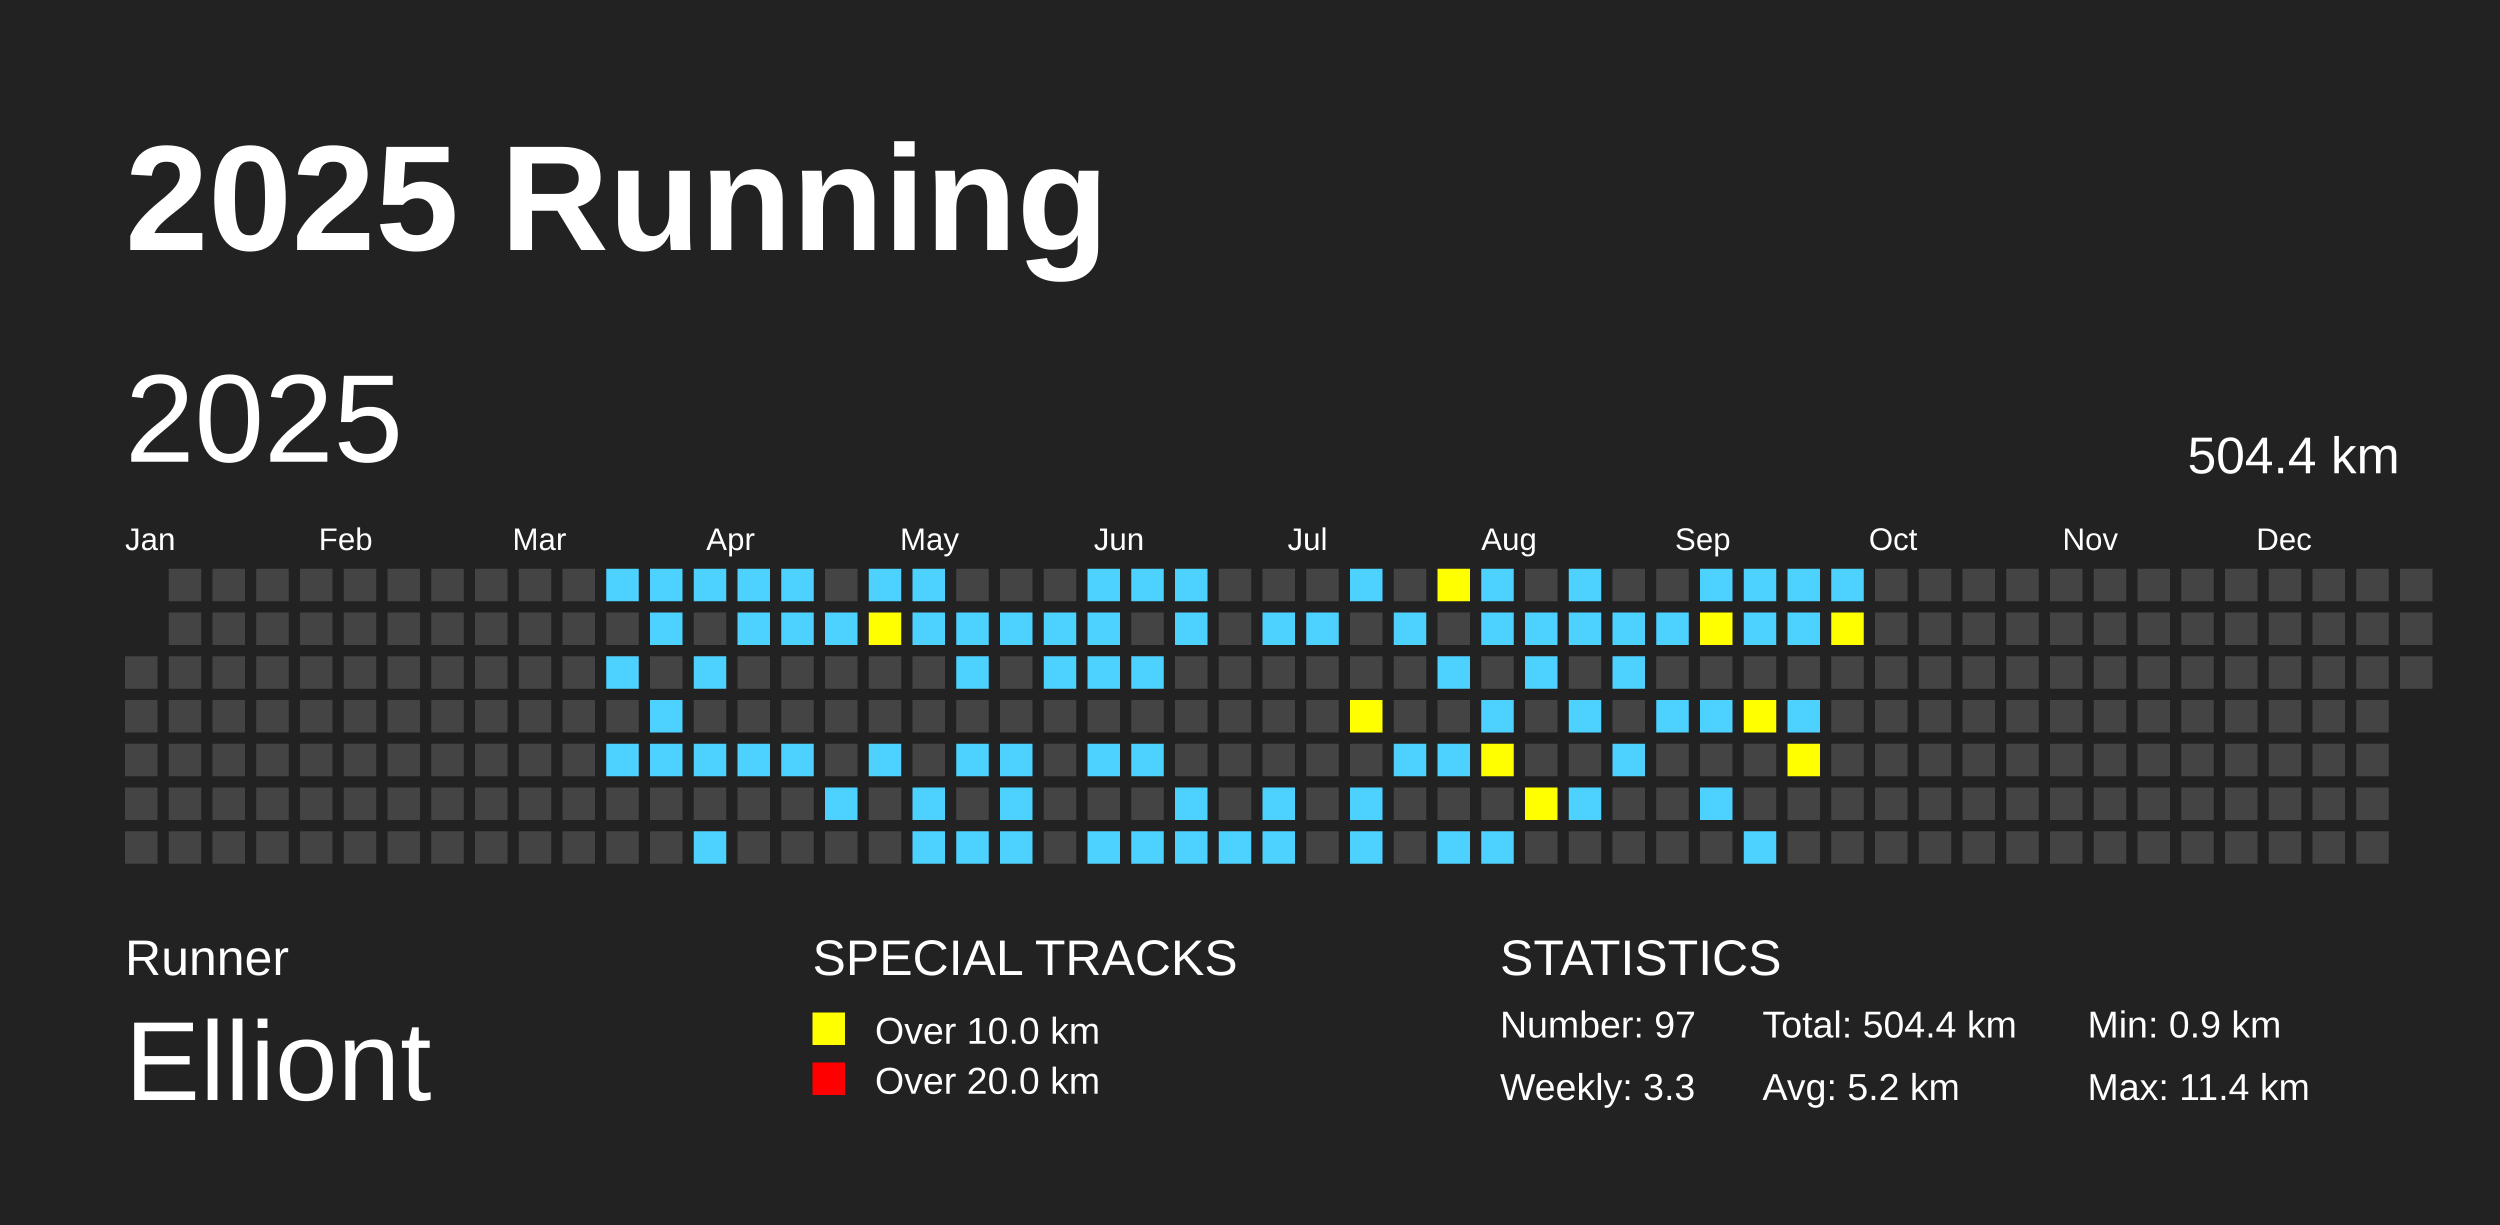
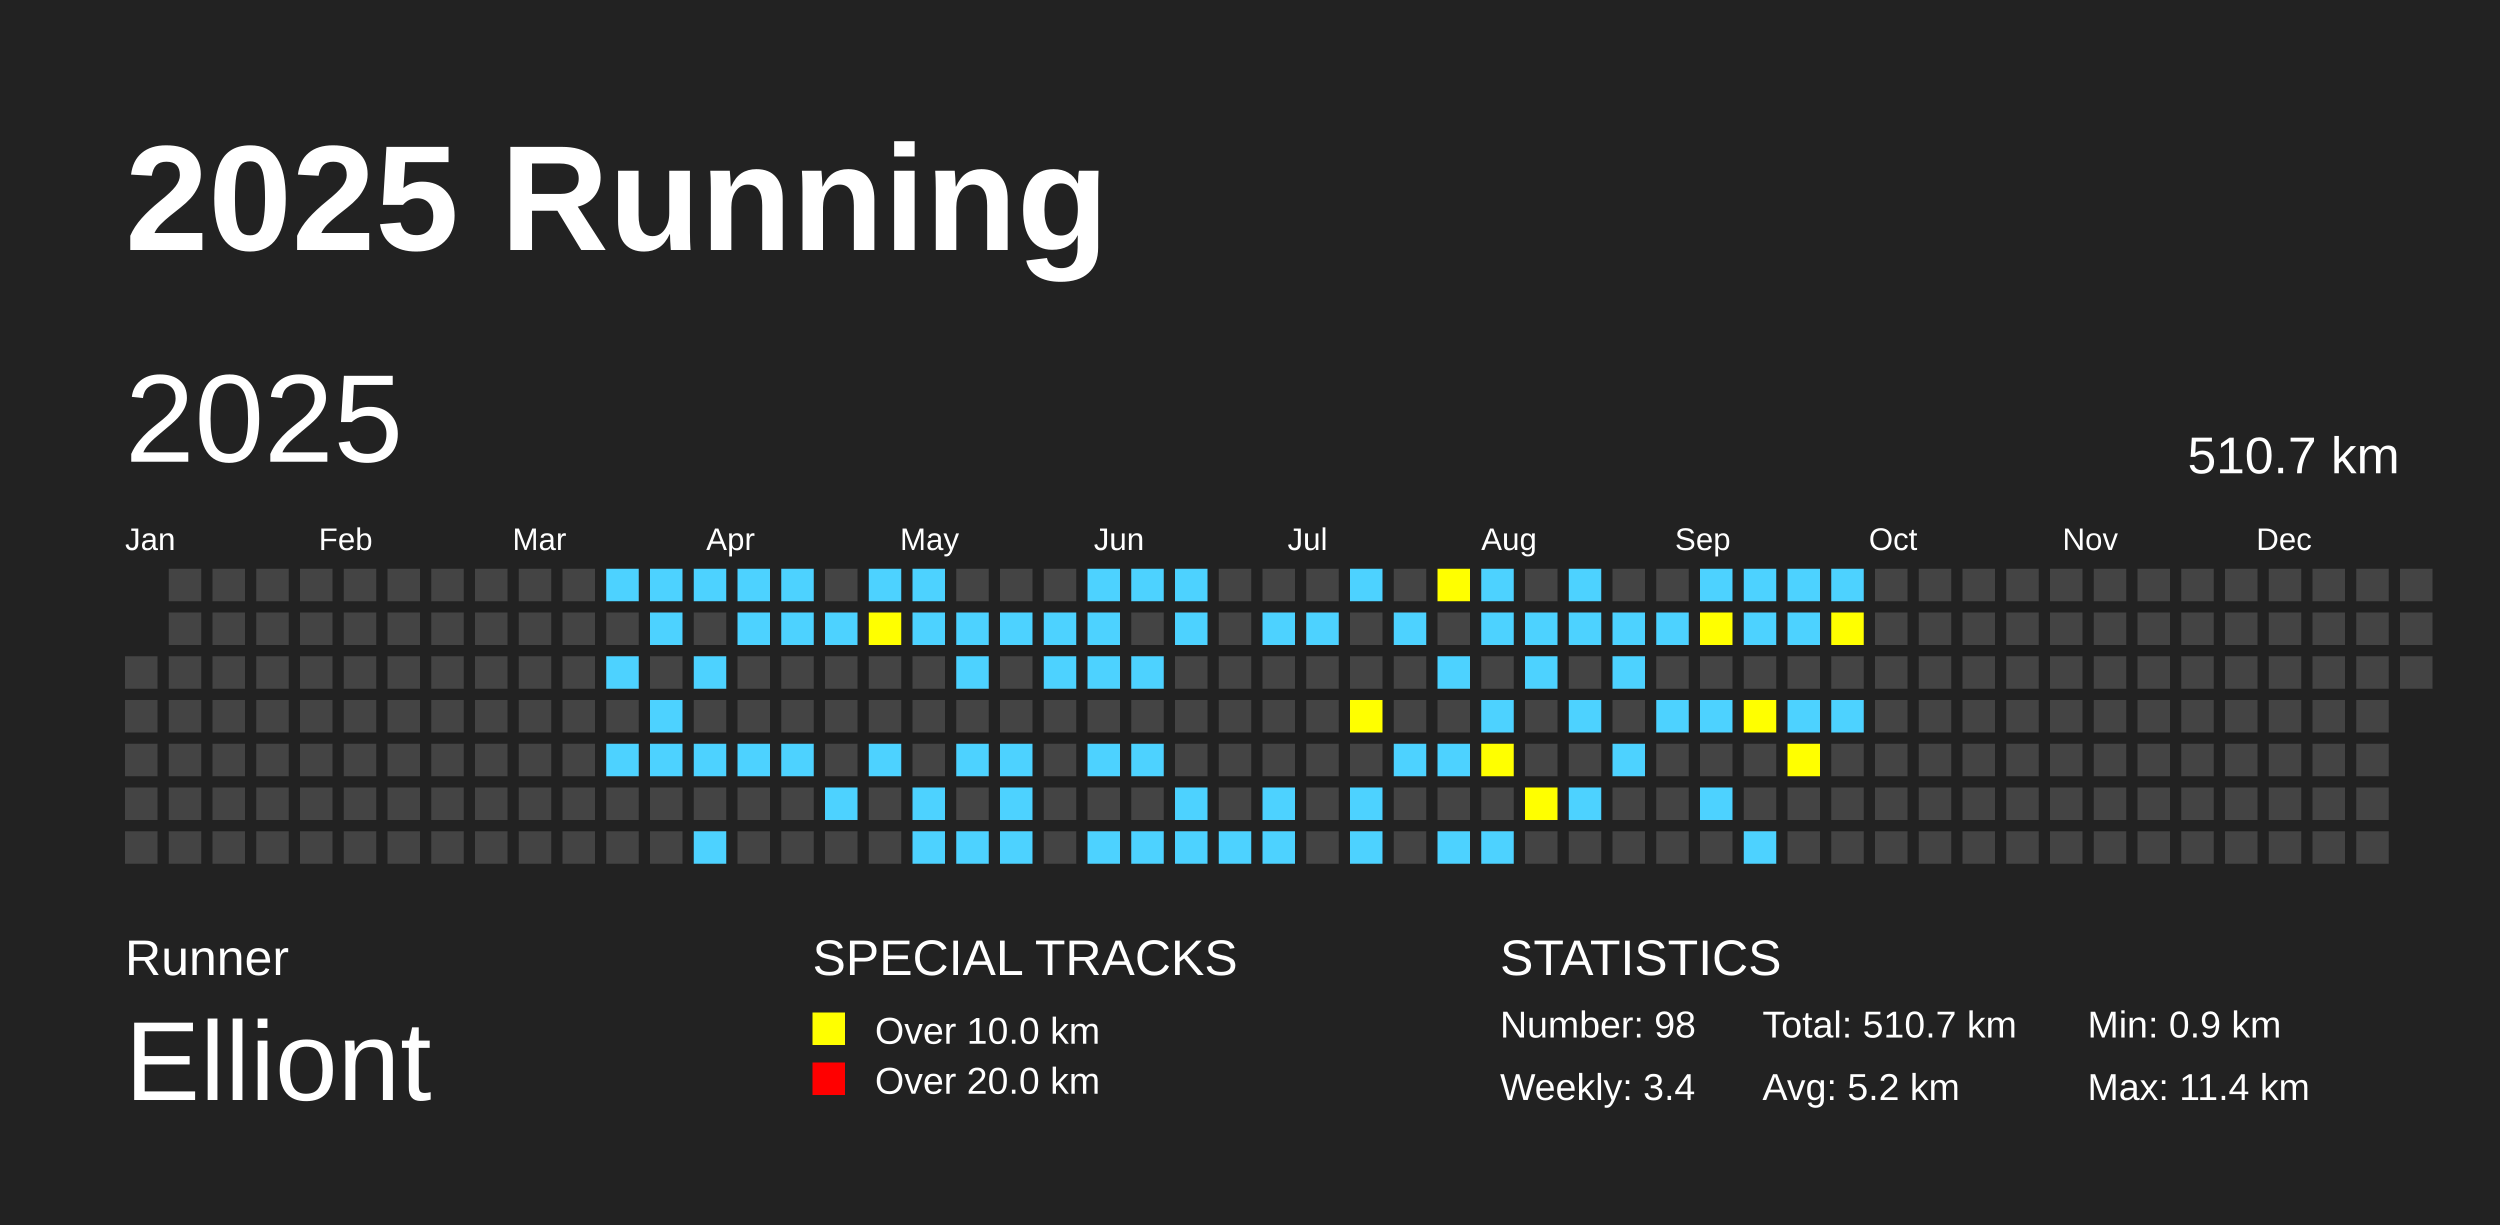
<svg xmlns="http://www.w3.org/2000/svg" baseProfile="full" height="98mm" version="1.1" viewBox="0,0,200,98" width="200mm">
  <defs />
  <rect fill="#222222" height="98" width="200" x="0" y="0" />
  <text fill="#FFFFFF" style="font-size:12px; font-family:Arial; font-weight:bold;" x="10" y="20">2025 Running</text>
  <text fill="#FFFFFF" style="font-size:4px; font-family:Arial" x="10" y="78">Runner</text>
  <text fill="#FFFFFF" style="font-size:9px; font-family:Arial" x="10" y="88">Elliont</text>
  <text fill="#FFFFFF" style="font-size:4px; font-family:Arial" x="65" y="78">SPECIAL TRACKS</text>
  <rect fill="yellow" height="2.6" width="2.6" x="65" y="81" />
  <text fill="#FFFFFF" style="font-size:3px; font-family:Arial" x="70" y="83.5">Over 10.0 km</text>
  <rect fill="red" height="2.6" width="2.6" x="65" y="85" />
  <text fill="#FFFFFF" style="font-size:3px; font-family:Arial" x="70" y="87.5">Over 20.0 km</text>
  <text fill="#FFFFFF" style="font-size:4px; font-family:Arial" x="120" y="78">STATISTICS</text>
-   <text fill="#FFFFFF" style="font-size:3px; font-family:Arial" x="120" y="83">Number: 97</text>
-   <text fill="#FFFFFF" style="font-size:3px; font-family:Arial" x="120" y="88">Weekly: 3.3</text>
-   <text fill="#FFFFFF" style="font-size:3px; font-family:Arial" x="141" y="83">Total: 504.4 km</text>
+   <text fill="#FFFFFF" style="font-size:3px; font-family:Arial" x="120" y="83">Number: 98</text>
+   <text fill="#FFFFFF" style="font-size:3px; font-family:Arial" x="120" y="88">Weekly: 3.4</text>
+   <text fill="#FFFFFF" style="font-size:3px; font-family:Arial" x="141" y="83">Total: 510.7 km</text>
  <text fill="#FFFFFF" style="font-size:3px; font-family:Arial" x="141" y="88">Avg: 5.2 km</text>
  <text fill="#FFFFFF" style="font-size:3px; font-family:Arial" x="167" y="83">Min: 0.9 km</text>
  <text fill="#FFFFFF" style="font-size:3px; font-family:Arial" x="167" y="88">Max: 11.4 km</text>
  <text dominant-baseline="hanging" fill="#FFFFFF" style="font-size:10.0px; font-family:Arial;" x="10" y="30">2025</text>
-   <text dominant-baseline="hanging" fill="#FFFFFF" style="font-size:4.125px; font-family:Arial;" x="175" y="35">504.4 km</text>
+   <text dominant-baseline="hanging" fill="#FFFFFF" style="font-size:4.125px; font-family:Arial;" x="175" y="35">510.7 km</text>
  <text fill="#FFFFFF" style="font-size:2.5px; font-family:Arial" x="10.0" y="44">Jan</text>
  <text fill="#FFFFFF" style="font-size:2.5px; font-family:Arial" x="25.5" y="44">Feb</text>
  <text fill="#FFFFFF" style="font-size:2.5px; font-family:Arial" x="41.0" y="44">Mar</text>
  <text fill="#FFFFFF" style="font-size:2.5px; font-family:Arial" x="56.5" y="44">Apr</text>
  <text fill="#FFFFFF" style="font-size:2.5px; font-family:Arial" x="72.0" y="44">May</text>
  <text fill="#FFFFFF" style="font-size:2.5px; font-family:Arial" x="87.5" y="44">Jun</text>
  <text fill="#FFFFFF" style="font-size:2.5px; font-family:Arial" x="103.0" y="44">Jul</text>
  <text fill="#FFFFFF" style="font-size:2.5px; font-family:Arial" x="118.5" y="44">Aug</text>
  <text fill="#FFFFFF" style="font-size:2.5px; font-family:Arial" x="134.0" y="44">Sep</text>
  <text fill="#FFFFFF" style="font-size:2.5px; font-family:Arial" x="149.5" y="44">Oct</text>
  <text fill="#FFFFFF" style="font-size:2.5px; font-family:Arial" x="165.0" y="44">Nov</text>
  <text fill="#FFFFFF" style="font-size:2.5px; font-family:Arial" x="180.5" y="44">Dec</text>
  <rect fill="#444444" height="2.6" width="2.6" x="10.0" y="52.5" />
  <rect fill="#444444" height="2.6" width="2.6" x="10.0" y="56.0" />
  <rect fill="#444444" height="2.6" width="2.6" x="10.0" y="59.5" />
  <rect fill="#444444" height="2.6" width="2.6" x="10.0" y="63.0" />
  <rect fill="#444444" height="2.6" width="2.6" x="10.0" y="66.5" />
  <rect fill="#444444" height="2.6" width="2.6" x="13.5" y="45.5" />
  <rect fill="#444444" height="2.6" width="2.6" x="13.5" y="49.0" />
  <rect fill="#444444" height="2.6" width="2.6" x="13.5" y="52.5" />
  <rect fill="#444444" height="2.6" width="2.6" x="13.5" y="56.0" />
  <rect fill="#444444" height="2.6" width="2.6" x="13.5" y="59.5" />
  <rect fill="#444444" height="2.6" width="2.6" x="13.5" y="63.0" />
  <rect fill="#444444" height="2.6" width="2.6" x="13.5" y="66.5" />
  <rect fill="#444444" height="2.6" width="2.6" x="17.0" y="45.5" />
  <rect fill="#444444" height="2.6" width="2.6" x="17.0" y="49.0" />
  <rect fill="#444444" height="2.6" width="2.6" x="17.0" y="52.5" />
  <rect fill="#444444" height="2.6" width="2.6" x="17.0" y="56.0" />
  <rect fill="#444444" height="2.6" width="2.6" x="17.0" y="59.5" />
  <rect fill="#444444" height="2.6" width="2.6" x="17.0" y="63.0" />
  <rect fill="#444444" height="2.6" width="2.6" x="17.0" y="66.5" />
  <rect fill="#444444" height="2.6" width="2.6" x="20.5" y="45.5" />
  <rect fill="#444444" height="2.6" width="2.6" x="20.5" y="49.0" />
  <rect fill="#444444" height="2.6" width="2.6" x="20.5" y="52.5" />
  <rect fill="#444444" height="2.6" width="2.6" x="20.5" y="56.0" />
  <rect fill="#444444" height="2.6" width="2.6" x="20.5" y="59.5" />
  <rect fill="#444444" height="2.6" width="2.6" x="20.5" y="63.0" />
  <rect fill="#444444" height="2.6" width="2.6" x="20.5" y="66.5" />
  <rect fill="#444444" height="2.6" width="2.6" x="24.0" y="45.5" />
  <rect fill="#444444" height="2.6" width="2.6" x="24.0" y="49.0" />
  <rect fill="#444444" height="2.6" width="2.6" x="24.0" y="52.5" />
  <rect fill="#444444" height="2.6" width="2.6" x="24.0" y="56.0" />
  <rect fill="#444444" height="2.6" width="2.6" x="24.0" y="59.5" />
  <rect fill="#444444" height="2.6" width="2.6" x="24.0" y="63.0" />
  <rect fill="#444444" height="2.6" width="2.6" x="24.0" y="66.5" />
  <rect fill="#444444" height="2.6" width="2.6" x="27.5" y="45.5" />
  <rect fill="#444444" height="2.6" width="2.6" x="27.5" y="49.0" />
  <rect fill="#444444" height="2.6" width="2.6" x="27.5" y="52.5" />
  <rect fill="#444444" height="2.6" width="2.6" x="27.5" y="56.0" />
  <rect fill="#444444" height="2.6" width="2.6" x="27.5" y="59.5" />
  <rect fill="#444444" height="2.6" width="2.6" x="27.5" y="63.0" />
  <rect fill="#444444" height="2.6" width="2.6" x="27.5" y="66.5" />
  <rect fill="#444444" height="2.6" width="2.6" x="31.0" y="45.5" />
  <rect fill="#444444" height="2.6" width="2.6" x="31.0" y="49.0" />
  <rect fill="#444444" height="2.6" width="2.6" x="31.0" y="52.5" />
  <rect fill="#444444" height="2.6" width="2.6" x="31.0" y="56.0" />
  <rect fill="#444444" height="2.6" width="2.6" x="31.0" y="59.5" />
  <rect fill="#444444" height="2.6" width="2.6" x="31.0" y="63.0" />
  <rect fill="#444444" height="2.6" width="2.6" x="31.0" y="66.5" />
  <rect fill="#444444" height="2.6" width="2.6" x="34.5" y="45.5" />
  <rect fill="#444444" height="2.6" width="2.6" x="34.5" y="49.0" />
  <rect fill="#444444" height="2.6" width="2.6" x="34.5" y="52.5" />
  <rect fill="#444444" height="2.6" width="2.6" x="34.5" y="56.0" />
  <rect fill="#444444" height="2.6" width="2.6" x="34.5" y="59.5" />
  <rect fill="#444444" height="2.6" width="2.6" x="34.5" y="63.0" />
  <rect fill="#444444" height="2.6" width="2.6" x="34.5" y="66.5" />
  <rect fill="#444444" height="2.6" width="2.6" x="38.0" y="45.5" />
  <rect fill="#444444" height="2.6" width="2.6" x="38.0" y="49.0" />
  <rect fill="#444444" height="2.6" width="2.6" x="38.0" y="52.5" />
  <rect fill="#444444" height="2.6" width="2.6" x="38.0" y="56.0" />
  <rect fill="#444444" height="2.6" width="2.6" x="38.0" y="59.5" />
  <rect fill="#444444" height="2.6" width="2.6" x="38.0" y="63.0" />
  <rect fill="#444444" height="2.6" width="2.6" x="38.0" y="66.5" />
  <rect fill="#444444" height="2.6" width="2.6" x="41.5" y="45.5" />
  <rect fill="#444444" height="2.6" width="2.6" x="41.5" y="49.0" />
  <rect fill="#444444" height="2.6" width="2.6" x="41.5" y="52.5" />
  <rect fill="#444444" height="2.6" width="2.6" x="41.5" y="56.0" />
  <rect fill="#444444" height="2.6" width="2.6" x="41.5" y="59.5" />
  <rect fill="#444444" height="2.6" width="2.6" x="41.5" y="63.0" />
  <rect fill="#444444" height="2.6" width="2.6" x="41.5" y="66.5" />
  <rect fill="#444444" height="2.6" width="2.6" x="45.0" y="45.5" />
  <rect fill="#444444" height="2.6" width="2.6" x="45.0" y="49.0" />
  <rect fill="#444444" height="2.6" width="2.6" x="45.0" y="52.5" />
  <rect fill="#444444" height="2.6" width="2.6" x="45.0" y="56.0" />
  <rect fill="#444444" height="2.6" width="2.6" x="45.0" y="59.5" />
  <rect fill="#444444" height="2.6" width="2.6" x="45.0" y="63.0" />
  <rect fill="#444444" height="2.6" width="2.6" x="45.0" y="66.5" />
  <rect fill="#4DD2FF" height="2.6" width="2.6" x="48.5" y="45.5" />
  <rect fill="#444444" height="2.6" width="2.6" x="48.5" y="49.0" />
  <rect fill="#4DD2FF" height="2.6" width="2.6" x="48.5" y="52.5" />
  <rect fill="#444444" height="2.6" width="2.6" x="48.5" y="56.0" />
  <rect fill="#4DD2FF" height="2.6" width="2.6" x="48.5" y="59.5" />
  <rect fill="#444444" height="2.6" width="2.6" x="48.5" y="63.0" />
  <rect fill="#444444" height="2.6" width="2.6" x="48.5" y="66.5" />
  <rect fill="#4DD2FF" height="2.6" width="2.6" x="52.0" y="45.5" />
  <rect fill="#4DD2FF" height="2.6" width="2.6" x="52.0" y="49.0" />
  <rect fill="#444444" height="2.6" width="2.6" x="52.0" y="52.5" />
  <rect fill="#4DD2FF" height="2.6" width="2.6" x="52.0" y="56.0" />
  <rect fill="#4DD2FF" height="2.6" width="2.6" x="52.0" y="59.5" />
  <rect fill="#444444" height="2.6" width="2.6" x="52.0" y="63.0" />
  <rect fill="#444444" height="2.6" width="2.6" x="52.0" y="66.5" />
  <rect fill="#4DD2FF" height="2.6" width="2.6" x="55.5" y="45.5" />
  <rect fill="#444444" height="2.6" width="2.6" x="55.5" y="49.0" />
  <rect fill="#4DD2FF" height="2.6" width="2.6" x="55.5" y="52.5" />
  <rect fill="#444444" height="2.6" width="2.6" x="55.5" y="56.0" />
  <rect fill="#4DD2FF" height="2.6" width="2.6" x="55.5" y="59.5" />
  <rect fill="#444444" height="2.6" width="2.6" x="55.5" y="63.0" />
  <rect fill="#4DD2FF" height="2.6" width="2.6" x="55.5" y="66.5" />
  <rect fill="#4DD2FF" height="2.6" width="2.6" x="59.0" y="45.5" />
  <rect fill="#4DD2FF" height="2.6" width="2.6" x="59.0" y="49.0" />
  <rect fill="#444444" height="2.6" width="2.6" x="59.0" y="52.5" />
  <rect fill="#444444" height="2.6" width="2.6" x="59.0" y="56.0" />
  <rect fill="#4DD2FF" height="2.6" width="2.6" x="59.0" y="59.5" />
  <rect fill="#444444" height="2.6" width="2.6" x="59.0" y="63.0" />
  <rect fill="#444444" height="2.6" width="2.6" x="59.0" y="66.5" />
  <rect fill="#4DD2FF" height="2.6" width="2.6" x="62.5" y="45.5" />
  <rect fill="#4DD2FF" height="2.6" width="2.6" x="62.5" y="49.0" />
  <rect fill="#444444" height="2.6" width="2.6" x="62.5" y="52.5" />
  <rect fill="#444444" height="2.6" width="2.6" x="62.5" y="56.0" />
  <rect fill="#4DD2FF" height="2.6" width="2.6" x="62.5" y="59.5" />
  <rect fill="#444444" height="2.6" width="2.6" x="62.5" y="63.0" />
  <rect fill="#444444" height="2.6" width="2.6" x="62.5" y="66.5" />
  <rect fill="#444444" height="2.6" width="2.6" x="66.0" y="45.5" />
  <rect fill="#4DD2FF" height="2.6" width="2.6" x="66.0" y="49.0" />
  <rect fill="#444444" height="2.6" width="2.6" x="66.0" y="52.5" />
  <rect fill="#444444" height="2.6" width="2.6" x="66.0" y="56.0" />
  <rect fill="#444444" height="2.6" width="2.6" x="66.0" y="59.5" />
  <rect fill="#4DD2FF" height="2.6" width="2.6" x="66.0" y="63.0" />
  <rect fill="#444444" height="2.6" width="2.6" x="66.0" y="66.5" />
  <rect fill="#4DD2FF" height="2.6" width="2.6" x="69.5" y="45.5" />
  <rect fill="yellow" height="2.6" width="2.6" x="69.5" y="49.0" />
  <rect fill="#444444" height="2.6" width="2.6" x="69.5" y="52.5" />
  <rect fill="#444444" height="2.6" width="2.6" x="69.5" y="56.0" />
  <rect fill="#4DD2FF" height="2.6" width="2.6" x="69.5" y="59.5" />
  <rect fill="#444444" height="2.6" width="2.6" x="69.5" y="63.0" />
  <rect fill="#444444" height="2.6" width="2.6" x="69.5" y="66.5" />
  <rect fill="#4DD2FF" height="2.6" width="2.6" x="73.0" y="45.5" />
  <rect fill="#4DD2FF" height="2.6" width="2.6" x="73.0" y="49.0" />
  <rect fill="#444444" height="2.6" width="2.6" x="73.0" y="52.5" />
  <rect fill="#444444" height="2.6" width="2.6" x="73.0" y="56.0" />
  <rect fill="#444444" height="2.6" width="2.6" x="73.0" y="59.5" />
  <rect fill="#4DD2FF" height="2.6" width="2.6" x="73.0" y="63.0" />
  <rect fill="#4DD2FF" height="2.6" width="2.6" x="73.0" y="66.5" />
  <rect fill="#444444" height="2.6" width="2.6" x="76.5" y="45.5" />
  <rect fill="#4DD2FF" height="2.6" width="2.6" x="76.5" y="49.0" />
  <rect fill="#4DD2FF" height="2.6" width="2.6" x="76.5" y="52.5" />
  <rect fill="#444444" height="2.6" width="2.6" x="76.5" y="56.0" />
  <rect fill="#4DD2FF" height="2.6" width="2.6" x="76.5" y="59.5" />
  <rect fill="#444444" height="2.6" width="2.6" x="76.5" y="63.0" />
  <rect fill="#4DD2FF" height="2.6" width="2.6" x="76.5" y="66.5" />
  <rect fill="#444444" height="2.6" width="2.6" x="80.0" y="45.5" />
  <rect fill="#4DD2FF" height="2.6" width="2.6" x="80.0" y="49.0" />
  <rect fill="#444444" height="2.6" width="2.6" x="80.0" y="52.5" />
  <rect fill="#444444" height="2.6" width="2.6" x="80.0" y="56.0" />
  <rect fill="#4DD2FF" height="2.6" width="2.6" x="80.0" y="59.5" />
  <rect fill="#4DD2FF" height="2.6" width="2.6" x="80.0" y="63.0" />
  <rect fill="#4DD2FF" height="2.6" width="2.6" x="80.0" y="66.5" />
  <rect fill="#444444" height="2.6" width="2.6" x="83.5" y="45.5" />
  <rect fill="#4DD2FF" height="2.6" width="2.6" x="83.5" y="49.0" />
  <rect fill="#4DD2FF" height="2.6" width="2.6" x="83.5" y="52.5" />
  <rect fill="#444444" height="2.6" width="2.6" x="83.5" y="56.0" />
  <rect fill="#444444" height="2.6" width="2.6" x="83.5" y="59.5" />
  <rect fill="#444444" height="2.6" width="2.6" x="83.5" y="63.0" />
  <rect fill="#444444" height="2.6" width="2.6" x="83.5" y="66.5" />
  <rect fill="#4DD2FF" height="2.6" width="2.6" x="87.0" y="45.5" />
  <rect fill="#4DD2FF" height="2.6" width="2.6" x="87.0" y="49.0" />
  <rect fill="#4DD2FF" height="2.6" width="2.6" x="87.0" y="52.5" />
  <rect fill="#444444" height="2.6" width="2.6" x="87.0" y="56.0" />
  <rect fill="#4DD2FF" height="2.6" width="2.6" x="87.0" y="59.5" />
  <rect fill="#444444" height="2.6" width="2.6" x="87.0" y="63.0" />
  <rect fill="#4DD2FF" height="2.6" width="2.6" x="87.0" y="66.5" />
  <rect fill="#4DD2FF" height="2.6" width="2.6" x="90.5" y="45.5" />
  <rect fill="#444444" height="2.6" width="2.6" x="90.5" y="49.0" />
  <rect fill="#4DD2FF" height="2.6" width="2.6" x="90.5" y="52.5" />
  <rect fill="#444444" height="2.6" width="2.6" x="90.5" y="56.0" />
  <rect fill="#4DD2FF" height="2.6" width="2.6" x="90.5" y="59.5" />
  <rect fill="#444444" height="2.6" width="2.6" x="90.5" y="63.0" />
  <rect fill="#4DD2FF" height="2.6" width="2.6" x="90.5" y="66.5" />
  <rect fill="#4DD2FF" height="2.6" width="2.6" x="94.0" y="45.5" />
  <rect fill="#4DD2FF" height="2.6" width="2.6" x="94.0" y="49.0" />
  <rect fill="#444444" height="2.6" width="2.6" x="94.0" y="52.5" />
  <rect fill="#444444" height="2.6" width="2.6" x="94.0" y="56.0" />
  <rect fill="#444444" height="2.6" width="2.6" x="94.0" y="59.5" />
  <rect fill="#4DD2FF" height="2.6" width="2.6" x="94.0" y="63.0" />
  <rect fill="#4DD2FF" height="2.6" width="2.6" x="94.0" y="66.5" />
  <rect fill="#444444" height="2.6" width="2.6" x="97.5" y="45.5" />
  <rect fill="#444444" height="2.6" width="2.6" x="97.5" y="49.0" />
  <rect fill="#444444" height="2.6" width="2.6" x="97.5" y="52.5" />
  <rect fill="#444444" height="2.6" width="2.6" x="97.5" y="56.0" />
  <rect fill="#444444" height="2.6" width="2.6" x="97.5" y="59.5" />
  <rect fill="#444444" height="2.6" width="2.6" x="97.5" y="63.0" />
  <rect fill="#4DD2FF" height="2.6" width="2.6" x="97.5" y="66.5" />
  <rect fill="#444444" height="2.6" width="2.6" x="101.0" y="45.5" />
  <rect fill="#4DD2FF" height="2.6" width="2.6" x="101.0" y="49.0" />
  <rect fill="#444444" height="2.6" width="2.6" x="101.0" y="52.5" />
  <rect fill="#444444" height="2.6" width="2.6" x="101.0" y="56.0" />
  <rect fill="#444444" height="2.6" width="2.6" x="101.0" y="59.5" />
  <rect fill="#4DD2FF" height="2.6" width="2.6" x="101.0" y="63.0" />
  <rect fill="#4DD2FF" height="2.6" width="2.6" x="101.0" y="66.5" />
  <rect fill="#444444" height="2.6" width="2.6" x="104.5" y="45.5" />
  <rect fill="#4DD2FF" height="2.6" width="2.6" x="104.5" y="49.0" />
  <rect fill="#444444" height="2.6" width="2.6" x="104.5" y="52.5" />
  <rect fill="#444444" height="2.6" width="2.6" x="104.5" y="56.0" />
  <rect fill="#444444" height="2.6" width="2.6" x="104.5" y="59.5" />
  <rect fill="#444444" height="2.6" width="2.6" x="104.5" y="63.0" />
  <rect fill="#444444" height="2.6" width="2.6" x="104.5" y="66.5" />
  <rect fill="#4DD2FF" height="2.6" width="2.6" x="108.0" y="45.5" />
  <rect fill="#444444" height="2.6" width="2.6" x="108.0" y="49.0" />
  <rect fill="#444444" height="2.6" width="2.6" x="108.0" y="52.5" />
  <rect fill="yellow" height="2.6" width="2.6" x="108.0" y="56.0" />
  <rect fill="#444444" height="2.6" width="2.6" x="108.0" y="59.5" />
  <rect fill="#4DD2FF" height="2.6" width="2.6" x="108.0" y="63.0" />
  <rect fill="#4DD2FF" height="2.6" width="2.6" x="108.0" y="66.5" />
  <rect fill="#444444" height="2.6" width="2.6" x="111.5" y="45.5" />
  <rect fill="#4DD2FF" height="2.6" width="2.6" x="111.5" y="49.0" />
  <rect fill="#444444" height="2.6" width="2.6" x="111.5" y="52.5" />
  <rect fill="#444444" height="2.6" width="2.6" x="111.5" y="56.0" />
  <rect fill="#4DD2FF" height="2.6" width="2.6" x="111.5" y="59.5" />
  <rect fill="#444444" height="2.6" width="2.6" x="111.5" y="63.0" />
  <rect fill="#444444" height="2.6" width="2.6" x="111.5" y="66.5" />
  <rect fill="yellow" height="2.6" width="2.6" x="115.0" y="45.5" />
  <rect fill="#444444" height="2.6" width="2.6" x="115.0" y="49.0" />
  <rect fill="#4DD2FF" height="2.6" width="2.6" x="115.0" y="52.5" />
  <rect fill="#444444" height="2.6" width="2.6" x="115.0" y="56.0" />
  <rect fill="#4DD2FF" height="2.6" width="2.6" x="115.0" y="59.5" />
  <rect fill="#444444" height="2.6" width="2.6" x="115.0" y="63.0" />
  <rect fill="#4DD2FF" height="2.6" width="2.6" x="115.0" y="66.5" />
  <rect fill="#4DD2FF" height="2.6" width="2.6" x="118.5" y="45.5" />
  <rect fill="#4DD2FF" height="2.6" width="2.6" x="118.5" y="49.0" />
  <rect fill="#444444" height="2.6" width="2.6" x="118.5" y="52.5" />
  <rect fill="#4DD2FF" height="2.6" width="2.6" x="118.5" y="56.0" />
  <rect fill="yellow" height="2.6" width="2.6" x="118.5" y="59.5" />
  <rect fill="#444444" height="2.6" width="2.6" x="118.5" y="63.0" />
  <rect fill="#4DD2FF" height="2.6" width="2.6" x="118.5" y="66.5" />
  <rect fill="#444444" height="2.6" width="2.6" x="122.0" y="45.5" />
  <rect fill="#4DD2FF" height="2.6" width="2.6" x="122.0" y="49.0" />
  <rect fill="#4DD2FF" height="2.6" width="2.6" x="122.0" y="52.5" />
  <rect fill="#444444" height="2.6" width="2.6" x="122.0" y="56.0" />
  <rect fill="#444444" height="2.6" width="2.6" x="122.0" y="59.5" />
  <rect fill="yellow" height="2.6" width="2.6" x="122.0" y="63.0" />
  <rect fill="#444444" height="2.6" width="2.6" x="122.0" y="66.5" />
  <rect fill="#4DD2FF" height="2.6" width="2.6" x="125.5" y="45.5" />
  <rect fill="#4DD2FF" height="2.6" width="2.6" x="125.5" y="49.0" />
  <rect fill="#444444" height="2.6" width="2.6" x="125.5" y="52.5" />
  <rect fill="#4DD2FF" height="2.6" width="2.6" x="125.5" y="56.0" />
  <rect fill="#444444" height="2.6" width="2.6" x="125.5" y="59.5" />
  <rect fill="#4DD2FF" height="2.6" width="2.6" x="125.5" y="63.0" />
  <rect fill="#444444" height="2.6" width="2.6" x="125.5" y="66.5" />
  <rect fill="#444444" height="2.6" width="2.6" x="129.0" y="45.5" />
  <rect fill="#4DD2FF" height="2.6" width="2.6" x="129.0" y="49.0" />
  <rect fill="#4DD2FF" height="2.6" width="2.6" x="129.0" y="52.5" />
  <rect fill="#444444" height="2.6" width="2.6" x="129.0" y="56.0" />
  <rect fill="#4DD2FF" height="2.6" width="2.6" x="129.0" y="59.5" />
  <rect fill="#444444" height="2.6" width="2.6" x="129.0" y="63.0" />
  <rect fill="#444444" height="2.6" width="2.6" x="129.0" y="66.5" />
  <rect fill="#444444" height="2.6" width="2.6" x="132.5" y="45.5" />
  <rect fill="#4DD2FF" height="2.6" width="2.6" x="132.5" y="49.0" />
  <rect fill="#444444" height="2.6" width="2.6" x="132.5" y="52.5" />
  <rect fill="#4DD2FF" height="2.6" width="2.6" x="132.5" y="56.0" />
  <rect fill="#444444" height="2.6" width="2.6" x="132.5" y="59.5" />
  <rect fill="#444444" height="2.6" width="2.6" x="132.5" y="63.0" />
  <rect fill="#444444" height="2.6" width="2.6" x="132.5" y="66.5" />
  <rect fill="#4DD2FF" height="2.6" width="2.6" x="136.0" y="45.5" />
  <rect fill="yellow" height="2.6" width="2.6" x="136.0" y="49.0" />
  <rect fill="#444444" height="2.6" width="2.6" x="136.0" y="52.5" />
  <rect fill="#4DD2FF" height="2.6" width="2.6" x="136.0" y="56.0" />
  <rect fill="#444444" height="2.6" width="2.6" x="136.0" y="59.5" />
  <rect fill="#4DD2FF" height="2.6" width="2.6" x="136.0" y="63.0" />
  <rect fill="#444444" height="2.6" width="2.6" x="136.0" y="66.5" />
  <rect fill="#4DD2FF" height="2.6" width="2.6" x="139.5" y="45.5" />
  <rect fill="#4DD2FF" height="2.6" width="2.6" x="139.5" y="49.0" />
  <rect fill="#444444" height="2.6" width="2.6" x="139.5" y="52.5" />
  <rect fill="yellow" height="2.6" width="2.6" x="139.5" y="56.0" />
  <rect fill="#444444" height="2.6" width="2.6" x="139.5" y="59.5" />
  <rect fill="#444444" height="2.6" width="2.6" x="139.5" y="63.0" />
  <rect fill="#4DD2FF" height="2.6" width="2.6" x="139.5" y="66.5" />
  <rect fill="#4DD2FF" height="2.6" width="2.6" x="143.0" y="45.5" />
  <rect fill="#4DD2FF" height="2.6" width="2.6" x="143.0" y="49.0" />
  <rect fill="#444444" height="2.6" width="2.6" x="143.0" y="52.5" />
  <rect fill="#4DD2FF" height="2.6" width="2.6" x="143.0" y="56.0" />
  <rect fill="yellow" height="2.6" width="2.6" x="143.0" y="59.5" />
  <rect fill="#444444" height="2.6" width="2.6" x="143.0" y="63.0" />
  <rect fill="#444444" height="2.6" width="2.6" x="143.0" y="66.5" />
  <rect fill="#4DD2FF" height="2.6" width="2.6" x="146.5" y="45.5" />
  <rect fill="yellow" height="2.6" width="2.6" x="146.5" y="49.0" />
  <rect fill="#444444" height="2.6" width="2.6" x="146.5" y="52.5" />
-   <rect fill="#444444" height="2.6" width="2.6" x="146.5" y="56.0" />
+   <rect fill="#4DD2FF" height="2.6" width="2.6" x="146.5" y="56.0" />
  <rect fill="#444444" height="2.6" width="2.6" x="146.5" y="59.5" />
  <rect fill="#444444" height="2.6" width="2.6" x="146.5" y="63.0" />
  <rect fill="#444444" height="2.6" width="2.6" x="146.5" y="66.5" />
  <rect fill="#444444" height="2.6" width="2.6" x="150.0" y="45.5" />
  <rect fill="#444444" height="2.6" width="2.6" x="150.0" y="49.0" />
  <rect fill="#444444" height="2.6" width="2.6" x="150.0" y="52.5" />
  <rect fill="#444444" height="2.6" width="2.6" x="150.0" y="56.0" />
  <rect fill="#444444" height="2.6" width="2.6" x="150.0" y="59.5" />
  <rect fill="#444444" height="2.6" width="2.6" x="150.0" y="63.0" />
  <rect fill="#444444" height="2.6" width="2.6" x="150.0" y="66.5" />
  <rect fill="#444444" height="2.6" width="2.6" x="153.5" y="45.5" />
  <rect fill="#444444" height="2.6" width="2.6" x="153.5" y="49.0" />
  <rect fill="#444444" height="2.6" width="2.6" x="153.5" y="52.5" />
  <rect fill="#444444" height="2.6" width="2.6" x="153.5" y="56.0" />
  <rect fill="#444444" height="2.6" width="2.6" x="153.5" y="59.5" />
  <rect fill="#444444" height="2.6" width="2.6" x="153.5" y="63.0" />
  <rect fill="#444444" height="2.6" width="2.6" x="153.5" y="66.5" />
  <rect fill="#444444" height="2.6" width="2.6" x="157.0" y="45.5" />
  <rect fill="#444444" height="2.6" width="2.6" x="157.0" y="49.0" />
  <rect fill="#444444" height="2.6" width="2.6" x="157.0" y="52.5" />
  <rect fill="#444444" height="2.6" width="2.6" x="157.0" y="56.0" />
  <rect fill="#444444" height="2.6" width="2.6" x="157.0" y="59.5" />
  <rect fill="#444444" height="2.6" width="2.6" x="157.0" y="63.0" />
  <rect fill="#444444" height="2.6" width="2.6" x="157.0" y="66.5" />
  <rect fill="#444444" height="2.6" width="2.6" x="160.5" y="45.5" />
  <rect fill="#444444" height="2.6" width="2.6" x="160.5" y="49.0" />
  <rect fill="#444444" height="2.6" width="2.6" x="160.5" y="52.5" />
  <rect fill="#444444" height="2.6" width="2.6" x="160.5" y="56.0" />
  <rect fill="#444444" height="2.6" width="2.6" x="160.5" y="59.5" />
  <rect fill="#444444" height="2.6" width="2.6" x="160.5" y="63.0" />
  <rect fill="#444444" height="2.6" width="2.6" x="160.5" y="66.5" />
  <rect fill="#444444" height="2.6" width="2.6" x="164.0" y="45.5" />
  <rect fill="#444444" height="2.6" width="2.6" x="164.0" y="49.0" />
  <rect fill="#444444" height="2.6" width="2.6" x="164.0" y="52.5" />
  <rect fill="#444444" height="2.6" width="2.6" x="164.0" y="56.0" />
  <rect fill="#444444" height="2.6" width="2.6" x="164.0" y="59.5" />
  <rect fill="#444444" height="2.6" width="2.6" x="164.0" y="63.0" />
  <rect fill="#444444" height="2.6" width="2.6" x="164.0" y="66.5" />
  <rect fill="#444444" height="2.6" width="2.6" x="167.5" y="45.5" />
  <rect fill="#444444" height="2.6" width="2.6" x="167.5" y="49.0" />
  <rect fill="#444444" height="2.6" width="2.6" x="167.5" y="52.5" />
  <rect fill="#444444" height="2.6" width="2.6" x="167.5" y="56.0" />
  <rect fill="#444444" height="2.6" width="2.6" x="167.5" y="59.5" />
  <rect fill="#444444" height="2.6" width="2.6" x="167.5" y="63.0" />
  <rect fill="#444444" height="2.6" width="2.6" x="167.5" y="66.5" />
  <rect fill="#444444" height="2.6" width="2.6" x="171.0" y="45.5" />
  <rect fill="#444444" height="2.6" width="2.6" x="171.0" y="49.0" />
  <rect fill="#444444" height="2.6" width="2.6" x="171.0" y="52.5" />
  <rect fill="#444444" height="2.6" width="2.6" x="171.0" y="56.0" />
  <rect fill="#444444" height="2.6" width="2.6" x="171.0" y="59.5" />
  <rect fill="#444444" height="2.6" width="2.6" x="171.0" y="63.0" />
  <rect fill="#444444" height="2.6" width="2.6" x="171.0" y="66.5" />
  <rect fill="#444444" height="2.6" width="2.6" x="174.5" y="45.5" />
  <rect fill="#444444" height="2.6" width="2.6" x="174.5" y="49.0" />
  <rect fill="#444444" height="2.6" width="2.6" x="174.5" y="52.5" />
  <rect fill="#444444" height="2.6" width="2.6" x="174.5" y="56.0" />
  <rect fill="#444444" height="2.6" width="2.6" x="174.5" y="59.5" />
  <rect fill="#444444" height="2.6" width="2.6" x="174.5" y="63.0" />
  <rect fill="#444444" height="2.6" width="2.6" x="174.5" y="66.5" />
  <rect fill="#444444" height="2.6" width="2.6" x="178.0" y="45.5" />
  <rect fill="#444444" height="2.6" width="2.6" x="178.0" y="49.0" />
  <rect fill="#444444" height="2.6" width="2.6" x="178.0" y="52.5" />
  <rect fill="#444444" height="2.6" width="2.6" x="178.0" y="56.0" />
  <rect fill="#444444" height="2.6" width="2.6" x="178.0" y="59.5" />
  <rect fill="#444444" height="2.6" width="2.6" x="178.0" y="63.0" />
  <rect fill="#444444" height="2.6" width="2.6" x="178.0" y="66.5" />
  <rect fill="#444444" height="2.6" width="2.6" x="181.5" y="45.5" />
  <rect fill="#444444" height="2.6" width="2.6" x="181.5" y="49.0" />
  <rect fill="#444444" height="2.6" width="2.6" x="181.5" y="52.5" />
  <rect fill="#444444" height="2.6" width="2.6" x="181.5" y="56.0" />
  <rect fill="#444444" height="2.6" width="2.6" x="181.5" y="59.5" />
  <rect fill="#444444" height="2.6" width="2.6" x="181.5" y="63.0" />
  <rect fill="#444444" height="2.6" width="2.6" x="181.5" y="66.5" />
  <rect fill="#444444" height="2.6" width="2.6" x="185.0" y="45.5" />
  <rect fill="#444444" height="2.6" width="2.6" x="185.0" y="49.0" />
  <rect fill="#444444" height="2.6" width="2.6" x="185.0" y="52.5" />
  <rect fill="#444444" height="2.6" width="2.6" x="185.0" y="56.0" />
  <rect fill="#444444" height="2.6" width="2.6" x="185.0" y="59.5" />
  <rect fill="#444444" height="2.6" width="2.6" x="185.0" y="63.0" />
  <rect fill="#444444" height="2.6" width="2.6" x="185.0" y="66.5" />
  <rect fill="#444444" height="2.6" width="2.6" x="188.5" y="45.5" />
  <rect fill="#444444" height="2.6" width="2.6" x="188.5" y="49.0" />
  <rect fill="#444444" height="2.6" width="2.6" x="188.5" y="52.5" />
  <rect fill="#444444" height="2.6" width="2.6" x="188.5" y="56.0" />
  <rect fill="#444444" height="2.6" width="2.6" x="188.5" y="59.5" />
  <rect fill="#444444" height="2.6" width="2.6" x="188.5" y="63.0" />
  <rect fill="#444444" height="2.6" width="2.6" x="188.5" y="66.5" />
  <rect fill="#444444" height="2.6" width="2.6" x="192.0" y="45.5" />
  <rect fill="#444444" height="2.6" width="2.6" x="192.0" y="49.0" />
  <rect fill="#444444" height="2.6" width="2.6" x="192.0" y="52.5" />
</svg>
